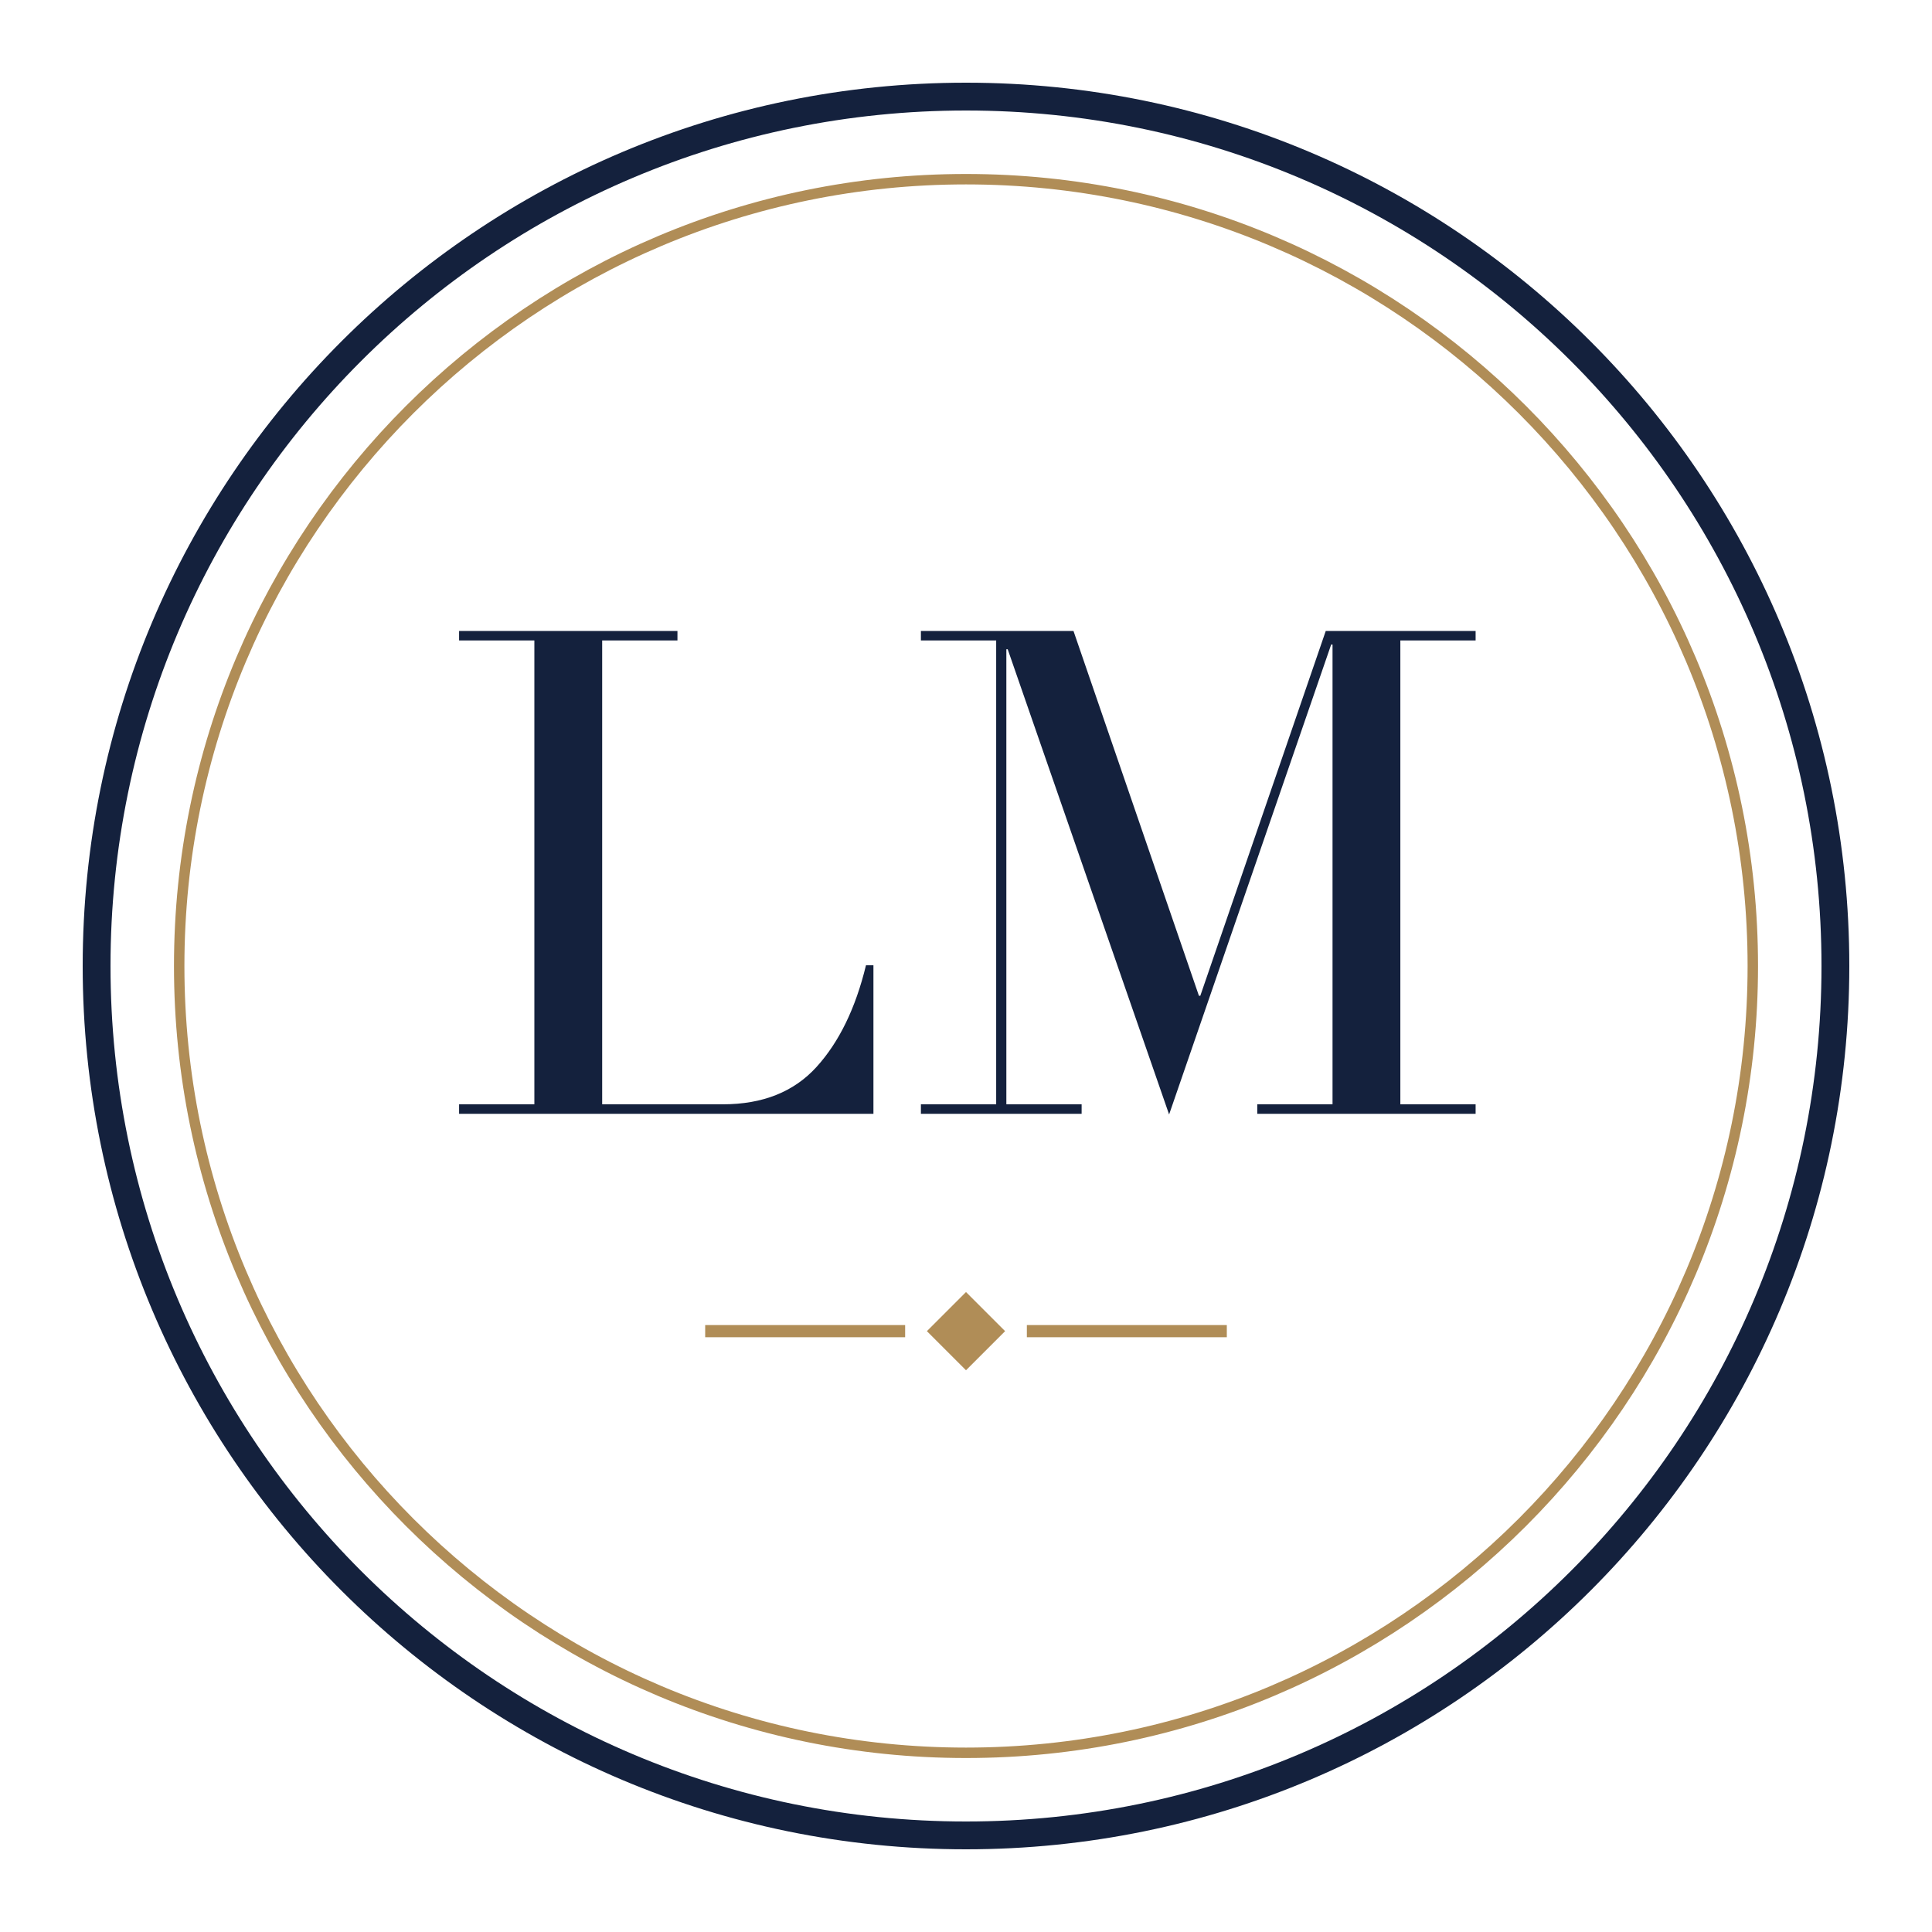
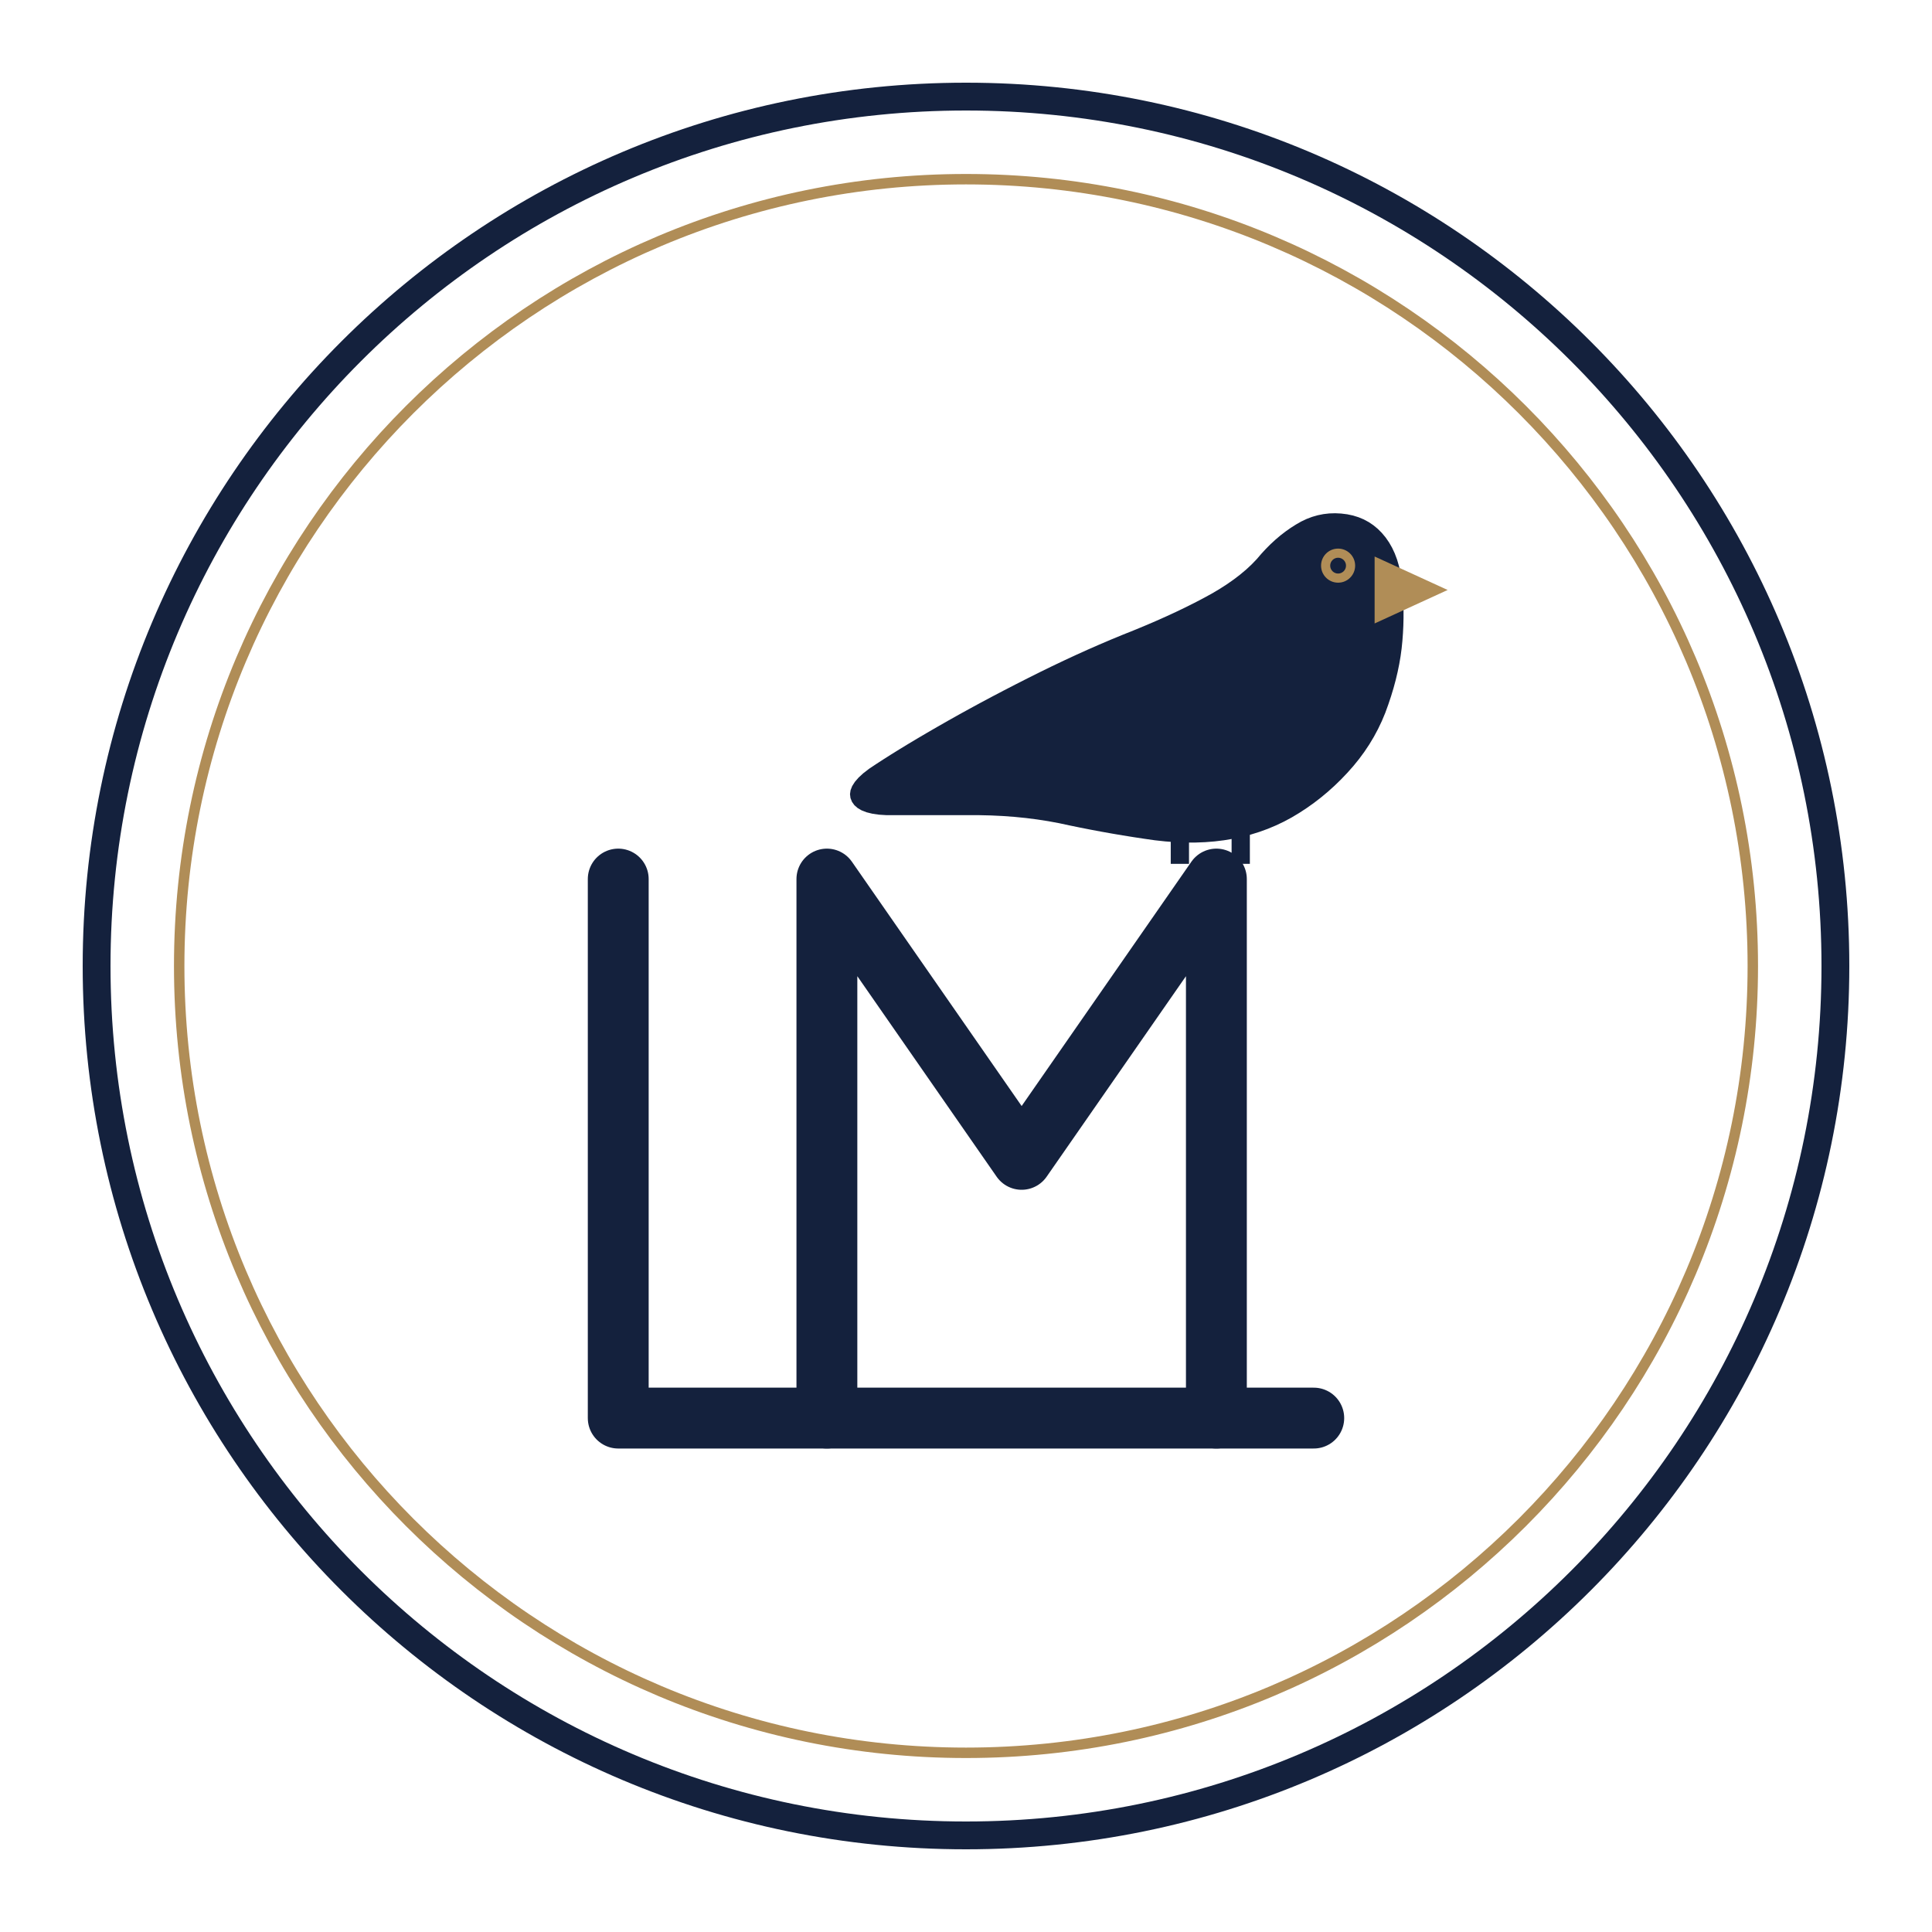
<svg xmlns="http://www.w3.org/2000/svg" viewBox="0 0 300 300" width="300" height="300">
  <circle cx="150.000" cy="150.000" r="135.000" fill="none" stroke="#14213d" stroke-width="4.320" />
  <circle cx="150.000" cy="150.000" r="122.175" fill="none" stroke="#b08d57" stroke-width="1.620" />
-   <g fill="#14213d">
-     <path transform="translate(68.129 172.950) scale(0.1053 -0.1053)" d="M30 14H141V698H30V712H352V698H241V14H419Q507 14 557.0 69.0Q607 124 630 219H641V0H30Z" />
-     <path transform="translate(140.260 172.950) scale(0.1053 -0.1053)" d="M26 14H137V698H26V712H251L436 174H438L623 712H844V698H733V14H844V0H522V14H633V692H631L392 -1L154 685H152V14H263V0H26Z" />
-   </g>
-   <line x1="109.500" y1="206.700" x2="140.550" y2="206.700" stroke="#b08d57" stroke-width="1.890" />
-   <line x1="159.450" y1="206.700" x2="190.500" y2="206.700" stroke="#b08d57" stroke-width="1.890" />
-   <polygon points="150.000,200.625 156.075,206.700 150.000,212.775 143.925,206.700" fill="#b08d57" />
+   <polyline points="96.000,136.500 96.000,220.200 204.000,220.200" fill="none" stroke="#14213d" stroke-width="9.450" stroke-linejoin="round" stroke-linecap="round" />
+   <polyline points="128.400,220.200 128.400,136.500 158.640,180.024 188.880,136.500 188.880,220.200" fill="none" stroke="#14213d" stroke-width="9.450" stroke-linejoin="round" stroke-linecap="round" />
+   <polygon points="215.163,83.462 214.572,82.753 213.937,82.118 213.258,81.557 212.535,81.070 211.767,80.656 210.955,80.317 210.098,80.051 209.197,79.859 208.252,79.741 207.322,79.697 206.407,79.726 205.506,79.830 204.620,80.007 203.749,80.258 202.893,80.583 202.051,80.981 201.224,81.454 200.412,81.971 199.615,82.532 198.832,83.137 198.064,83.787 197.311,84.481 196.573,85.219 195.849,86.002 195.141,86.828 194.358,87.641 193.502,88.438 192.571,89.220 191.567,89.988 190.489,90.741 189.338,91.480 188.112,92.203 186.813,92.912 185.454,93.621 184.037,94.329 182.560,95.038 181.025,95.747 179.430,96.456 177.776,97.164 176.063,97.873 174.292,98.582 172.505,99.320 170.704,100.088 168.887,100.885 167.056,101.712 165.211,102.569 163.350,103.455 161.475,104.370 159.585,105.315 157.725,106.260 155.894,107.205 154.092,108.150 152.320,109.095 150.578,110.040 148.865,110.985 147.182,111.930 145.528,112.875 143.948,113.790 142.442,114.676 141.010,115.533 139.651,116.360 138.367,117.157 137.156,117.925 136.019,118.663 134.956,119.372 134.055,120.066 133.317,120.745 132.741,121.410 132.328,122.059 132.077,122.694 131.988,123.314 132.062,123.920 132.298,124.510 132.667,125.027 133.169,125.470 133.804,125.839 134.572,126.135 135.473,126.356 136.506,126.504 137.673,126.578 138.972,126.578 140.345,126.578 141.792,126.578 143.313,126.578 144.908,126.578 146.576,126.578 148.319,126.578 150.135,126.578 152.025,126.578 153.885,126.622 155.716,126.710 157.518,126.843 159.290,127.020 161.032,127.242 162.745,127.508 164.428,127.818 166.082,128.172 167.736,128.512 169.389,128.837 171.043,129.147 172.697,129.442 174.351,129.723 176.004,129.988 177.658,130.239 179.312,130.476 180.936,130.653 182.531,130.771 184.096,130.830 185.632,130.830 187.138,130.771 188.614,130.653 190.061,130.476 191.479,130.239 192.867,129.944 194.225,129.590 195.554,129.176 196.853,128.704 198.123,128.172 199.364,127.582 200.574,126.932 201.756,126.223 202.907,125.470 204.030,124.673 205.122,123.831 206.185,122.945 207.219,122.015 208.223,121.040 209.197,120.022 210.142,118.958 211.028,117.866 211.855,116.744 212.623,115.592 213.332,114.411 213.982,113.200 214.572,111.960 215.104,110.690 215.576,109.390 216.004,108.106 216.388,106.836 216.728,105.581 217.023,104.340 217.274,103.115 217.481,101.904 217.643,100.708 217.762,99.527 217.850,98.346 217.909,97.164 217.939,95.983 217.939,94.802 217.909,93.621 217.850,92.439 217.762,91.258 217.643,90.077 217.466,88.955 217.230,87.892 216.935,86.887 216.580,85.942 216.167,85.057 215.694,84.230" fill="#14213d" />
+   <polygon points="224.790,91.612 213.450,86.415 213.450,96.810" fill="#b08d57" />
+   <circle cx="207.780" cy="87.832" r="2.646" fill="#b08d57" />
+   <circle cx="207.780" cy="87.832" r="1.228" fill="#14213d" />
+   <line x1="183.210" y1="127.522" x2="183.210" y2="134.137" stroke="#14213d" stroke-width="2.835" />
+   <line x1="192.660" y1="127.522" x2="192.660" y2="134.137" stroke="#14213d" stroke-width="2.835" />
</svg>
